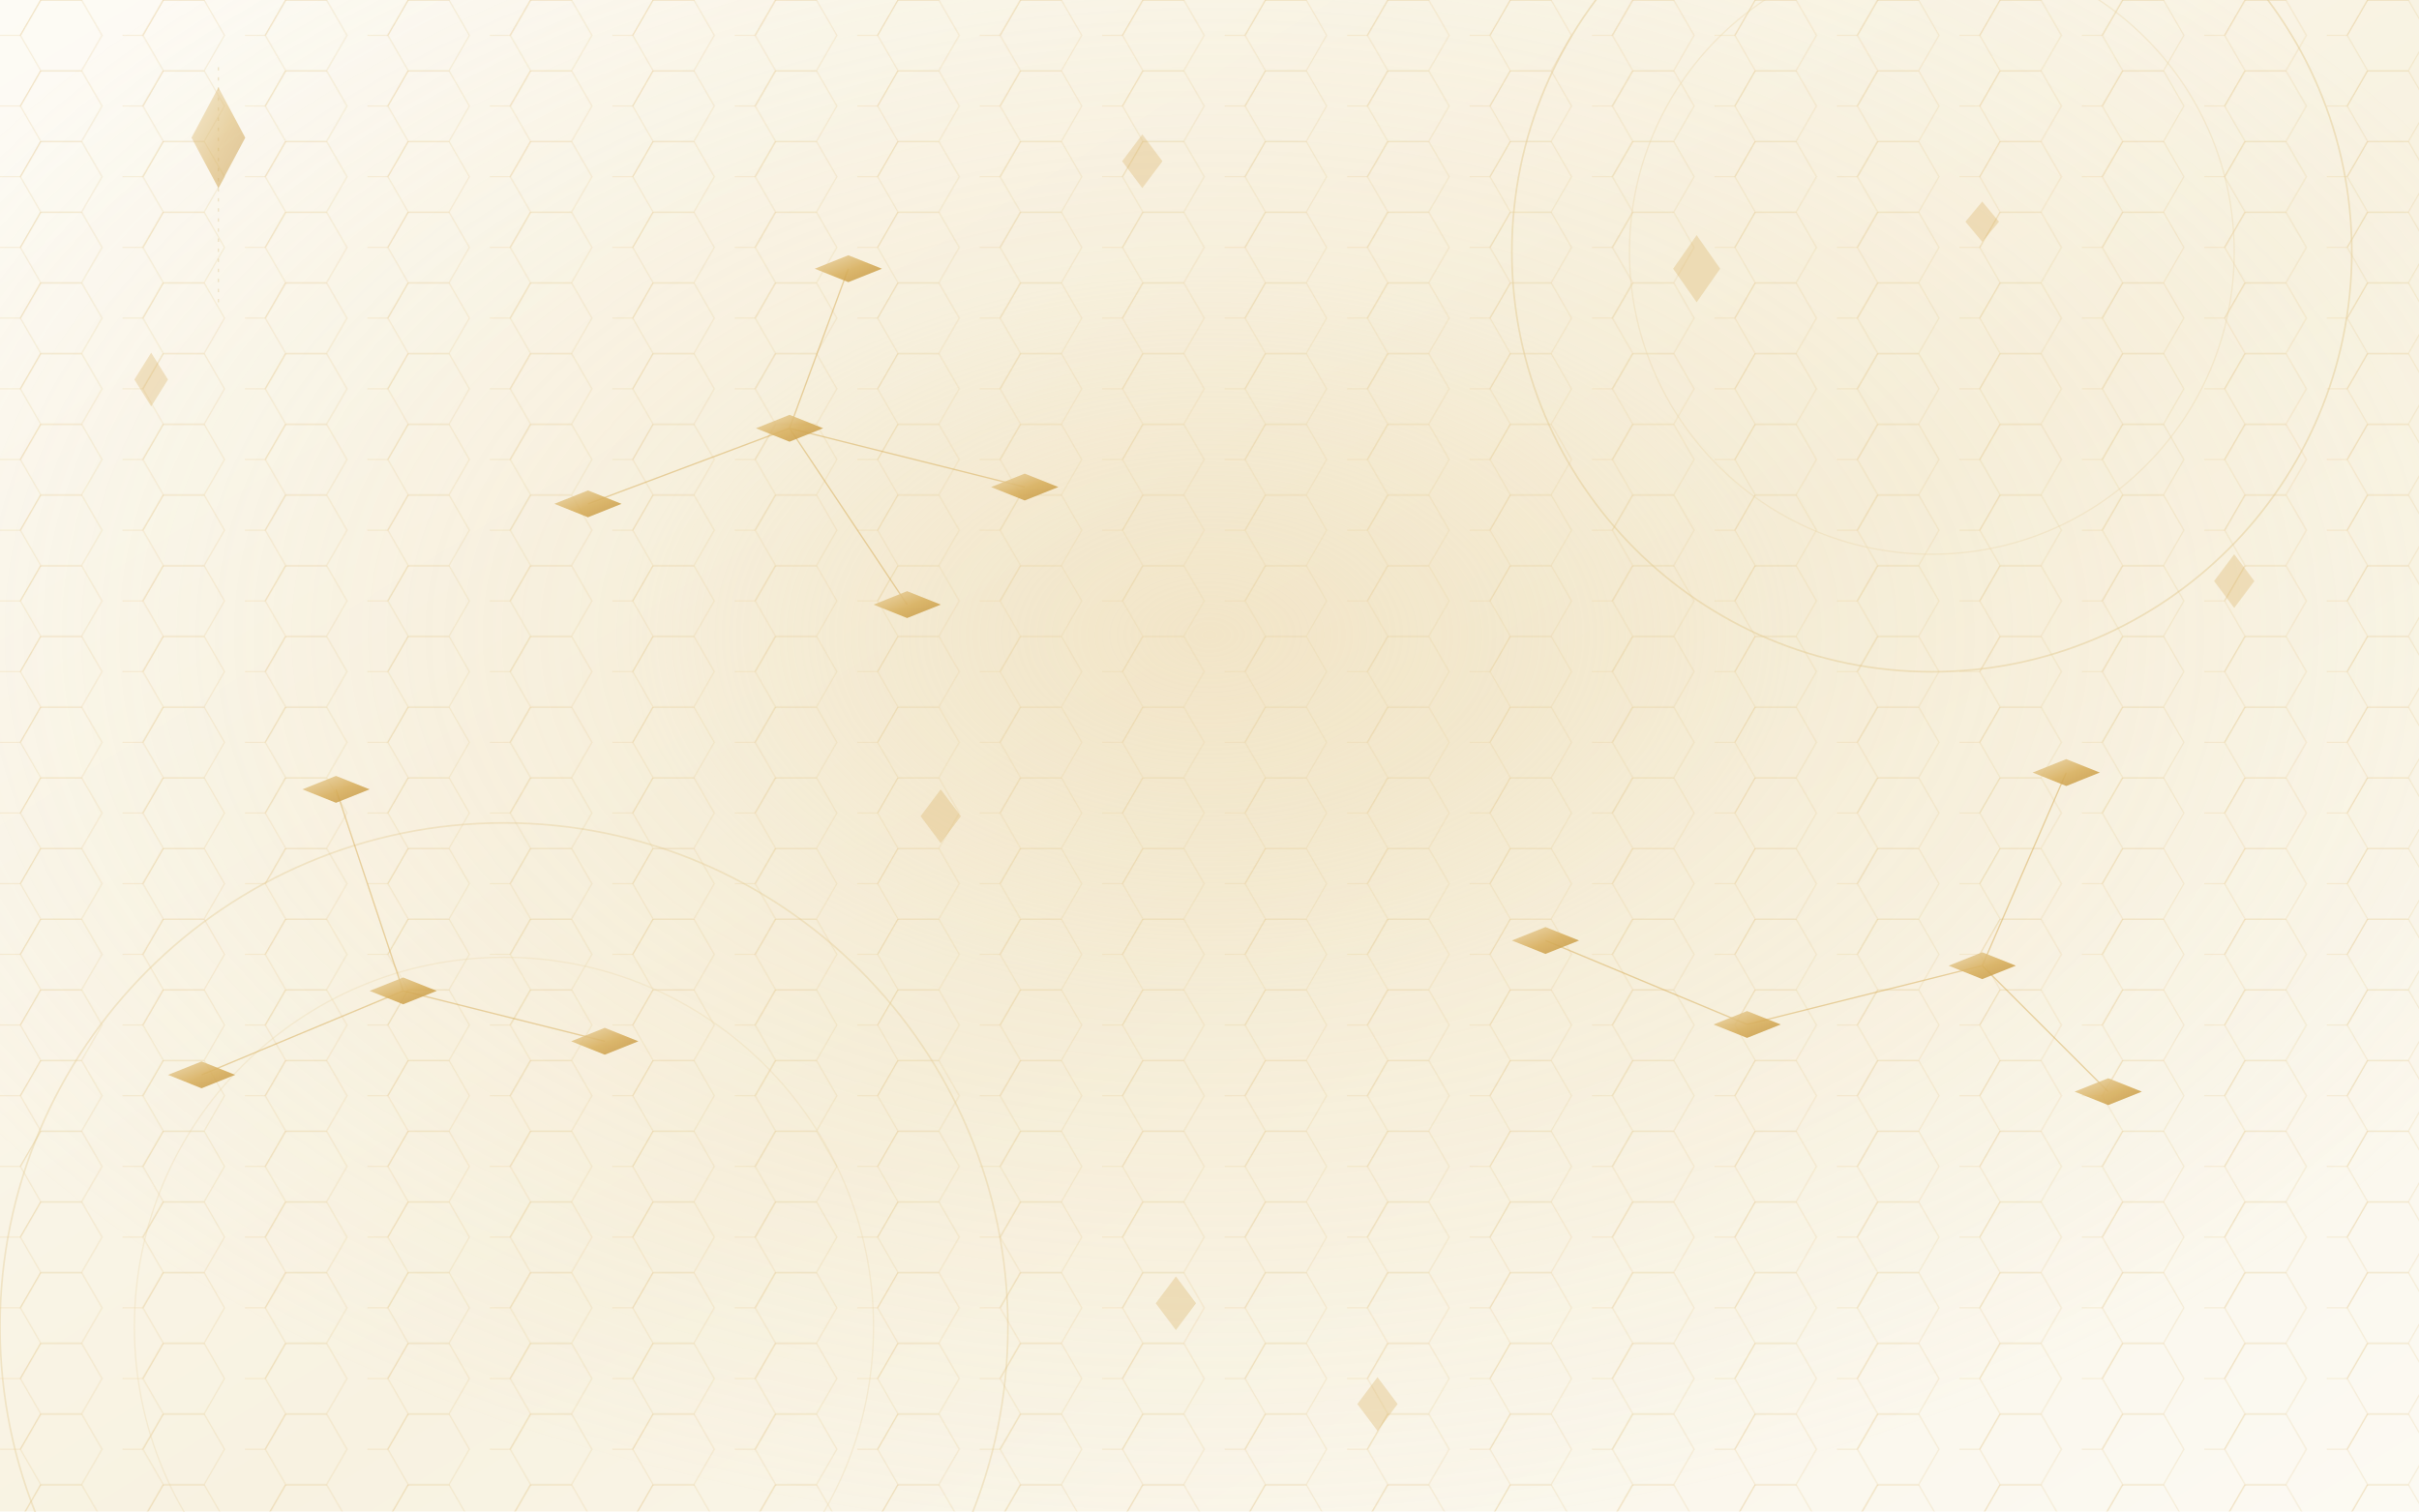
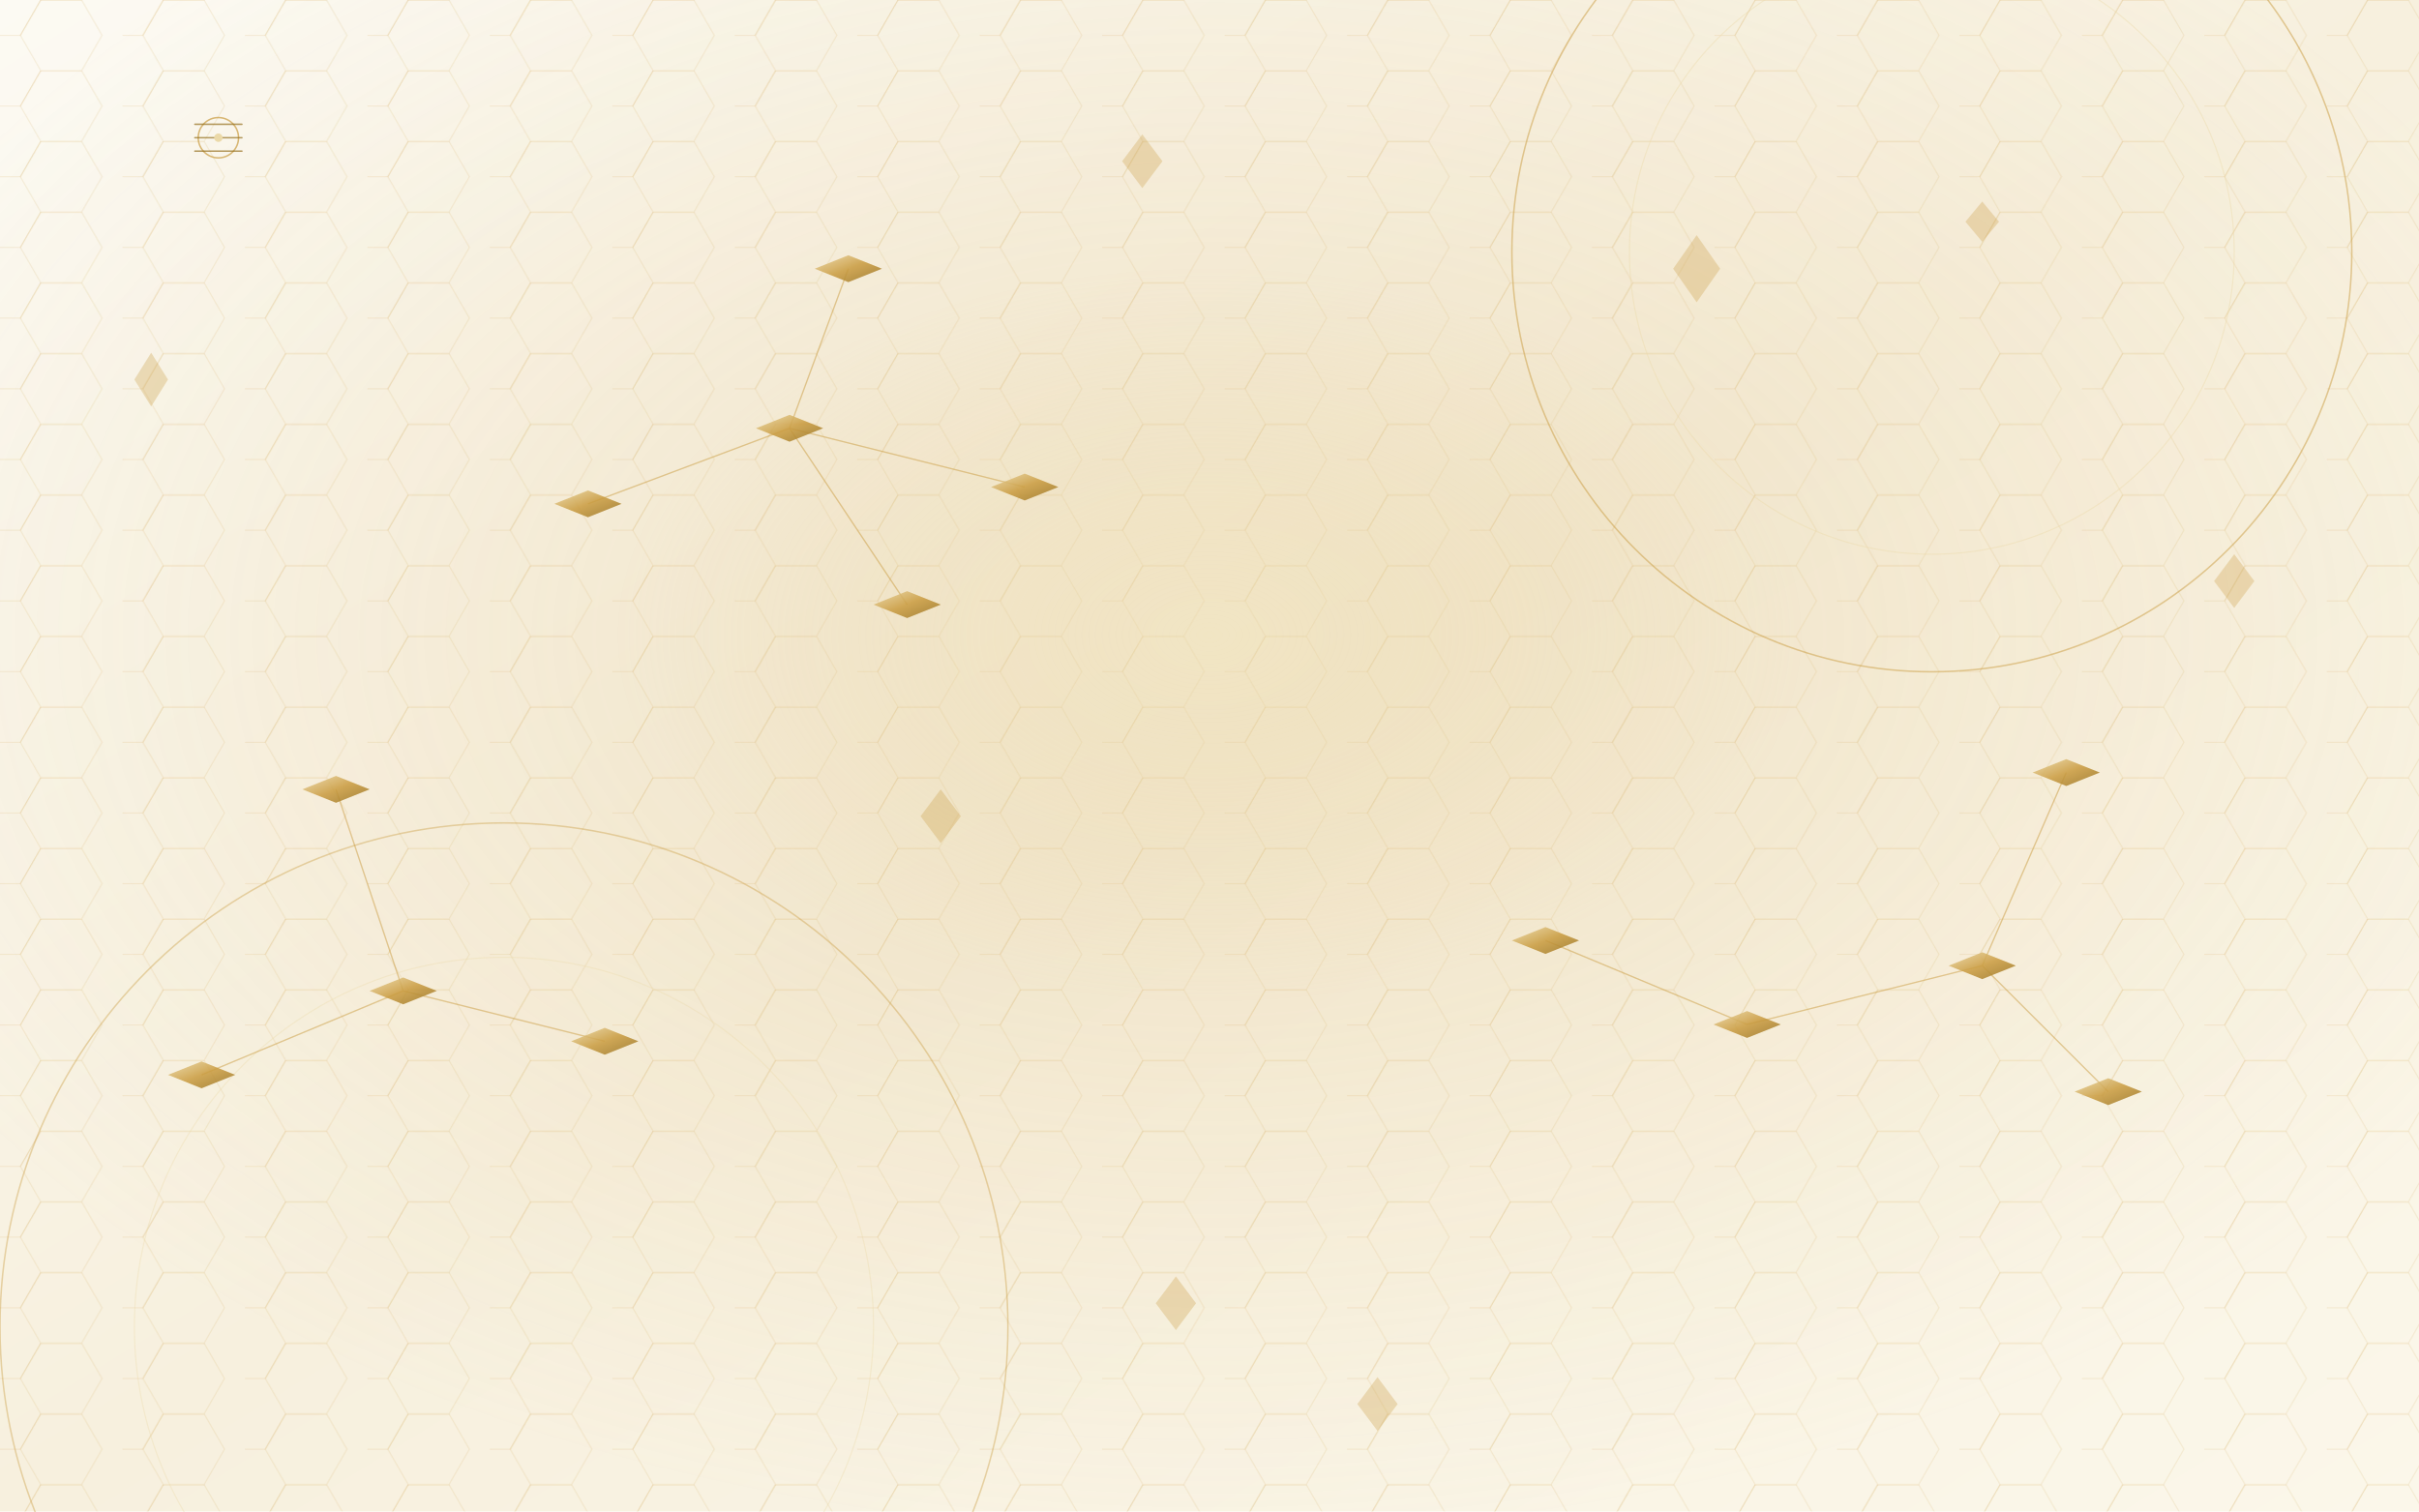
<svg xmlns="http://www.w3.org/2000/svg" width="1440" height="900" viewBox="0 0 1440 900">
  <defs>
    <linearGradient id="bg" x1="0%" y1="0%" x2="100%" y2="100%">
-       <stop offset="0%" stop-color="#FDFBF5" />
-       <stop offset="55%" stop-color="#F8F2E1" />
-       <stop offset="100%" stop-color="#FCFAF3" />
+       <stop offset="0%" stop-color="#FCFAF3" />
+       <stop offset="50%" stop-color="#F7F0DE" />
+       <stop offset="100%" stop-color="#FBF7EA" />
    </linearGradient>
    <radialGradient id="halo" cx="50%" cy="42%" r="60%">
-       <stop offset="0%" stop-color="#EBD7AC" stop-opacity="0.5" />
-       <stop offset="40%" stop-color="#E7D2A0" stop-opacity="0.18" />
-       <stop offset="100%" stop-color="#E7D2A0" stop-opacity="0" />
+       <stop offset="0%" stop-color="#EBD9A8" stop-opacity="0.5" />
+       <stop offset="40%" stop-color="#D9B878" stop-opacity="0.16" />
+       <stop offset="100%" stop-color="#D9B878" stop-opacity="0" />
    </radialGradient>
-     <linearGradient id="nucleus" x1="0%" y1="0%" x2="100%" y2="100%">
-       <stop offset="0%" stop-color="#EBD7AC" />
-       <stop offset="55%" stop-color="#D6AC58" />
-       <stop offset="100%" stop-color="#C2933F" />
+     <linearGradient id="gold" x1="0%" y1="0%" x2="100%" y2="100%">
+       <stop offset="0%" stop-color="#EBD9A8" />
+       <stop offset="0.5" stop-color="#C99B3F" />
+       <stop offset="1" stop-color="#96701F" />
    </linearGradient>
    <pattern id="lattice" width="54" height="31.18" patternUnits="userSpaceOnUse" patternTransform="scale(1.35)">
-       <path d="M 18 0 L 9 15.59 L -9 15.59 L -18 0 L -9 -15.59 L 9 -15.59 Z" fill="none" stroke="#D6AC58" stroke-width="0.55" opacity="0.16" />
-       <path transform="translate(27 15.59)" d="M 18 0 L 9 15.59 L -9 15.59 L -18 0 L -9 -15.59 L 9 -15.59 Z" fill="none" stroke="#D6AC58" stroke-width="0.55" opacity="0.16" />
-       <path transform="translate(27 -15.59)" d="M 18 0 L 9 15.59 L -9 15.59 L -18 0 L -9 -15.59 L 9 -15.59 Z" fill="none" stroke="#D6AC58" stroke-width="0.55" opacity="0.16" />
+       <path d="M 18 0 L 9 15.59 L -9 15.59 L -18 0 L -9 -15.59 L 9 -15.59 Z" fill="none" stroke="#C99B3F" stroke-width="0.5" opacity="0.14" />
+       <path transform="translate(27 15.59)" d="M 18 0 L 9 15.59 L -9 15.59 L -18 0 L -9 -15.59 L 9 -15.59 Z" fill="none" stroke="#C99B3F" stroke-width="0.5" opacity="0.14" />
+       <path transform="translate(27 -15.59)" d="M 18 0 L 9 15.59 L -9 15.59 L -18 0 L -9 -15.59 L 9 -15.59 Z" fill="none" stroke="#C99B3F" stroke-width="0.5" opacity="0.14" />
    </pattern>
  </defs>
  <rect width="1440" height="900" fill="url(#bg)" />
  <rect width="1440" height="900" fill="url(#lattice)" />
  <rect width="1440" height="900" fill="url(#halo)" />
-   <circle cx="1150" cy="150" r="250" fill="none" stroke="#E3CB94" stroke-width="1" opacity="0.5" />
-   <circle cx="1150" cy="150" r="180" fill="none" stroke="#EBD7AC" stroke-width="0.8" opacity="0.4" />
-   <circle cx="300" cy="790" r="300" fill="none" stroke="#E3CB94" stroke-width="1" opacity="0.4" />
-   <circle cx="300" cy="790" r="220" fill="none" stroke="#EBD7AC" stroke-width="0.8" opacity="0.35" />
-   <g stroke="#D6AC58" stroke-width="0.8" opacity="0.5">
+   <circle cx="1150" cy="150" r="250" fill="none" stroke="#C99B3F" stroke-width="0.9" opacity="0.5" />
+   <circle cx="1150" cy="150" r="180" fill="none" stroke="#EBD9A8" stroke-width="0.7" opacity="0.4" />
+   <circle cx="300" cy="790" r="300" fill="none" stroke="#C99B3F" stroke-width="0.9" opacity="0.4" />
+   <circle cx="300" cy="790" r="220" fill="none" stroke="#EBD9A8" stroke-width="0.7" opacity="0.35" />
+   <g stroke="#C99B3F" stroke-width="0.8" opacity="0.5">
    <line x1="920" y1="560" x2="1040" y2="610" />
    <line x1="1040" y1="610" x2="1180" y2="575" />
    <line x1="1180" y1="575" x2="1230" y2="460" />
    <line x1="1180" y1="575" x2="1255" y2="650" />
    <line x1="350" y1="300" x2="470" y2="255" />
    <line x1="470" y1="255" x2="610" y2="290" />
    <line x1="470" y1="255" x2="505" y2="160" />
    <line x1="470" y1="255" x2="540" y2="360" />
    <line x1="120" y1="640" x2="240" y2="590" />
    <line x1="240" y1="590" x2="360" y2="620" />
    <line x1="240" y1="590" x2="200" y2="470" />
  </g>
-   <g fill="url(#nucleus)" opacity="0.85">
+   <g fill="url(#gold)" opacity="0.85">
    <polygon points="920,552 940,560 920,568 900,560" />
    <polygon points="1040,602 1060,610 1040,618 1020,610" />
    <polygon points="1180,567 1200,575 1180,583 1160,575" />
    <polygon points="1230,452 1250,460 1230,468 1210,460" />
    <polygon points="1255,642 1275,650 1255,658 1235,650" />
    <polygon points="350,292 370,300 350,308 330,300" />
    <polygon points="470,247 490,255 470,263 450,255" />
    <polygon points="610,282 630,290 610,298 590,290" />
    <polygon points="505,152 525,160 505,168 485,160" />
    <polygon points="540,352 560,360 540,368 520,360" />
    <polygon points="120,632 140,640 120,648 100,640" />
    <polygon points="240,582 260,590 240,598 220,590" />
    <polygon points="360,612 380,620 360,628 340,620" />
    <polygon points="200,462 220,470 200,478 180,470" />
  </g>
-   <g fill="#D6AC58" opacity="0.3">
+   <g fill="#C99B3F" opacity="0.3">
    <polygon points="1010,140 1024,160 1010,180 996,160" />
    <polygon points="680,80 692,96 680,112 668,96" />
    <polygon points="90,210 100,226 90,242 80,226" />
    <polygon points="1330,330 1342,346 1330,362 1318,346" />
    <polygon points="700,760 712,776 700,792 688,776" />
    <polygon points="560,470 572,486 560,502 548,486" />
    <polygon points="820,820 832,836 820,852 808,836" />
    <polygon points="1180,120 1190,132 1180,144 1170,132" />
  </g>
-   <line x1="130" y1="40" x2="130" y2="180" stroke="#DCC58F" stroke-width="0.8" stroke-dasharray="2 4" opacity="0.4" />
-   <polygon points="130,52 146,82 130,112 114,82" fill="url(#nucleus)" opacity="0.5" />
+   <circle cx="130" cy="82" r="12" fill="none" stroke="#C99B3F" stroke-width="0.9" opacity="0.7" />
+   <g stroke="#96701F" stroke-width="0.9" opacity="0.7" stroke-linecap="round">
+     <line x1="116" y1="74" x2="144" y2="74" />
+     <line x1="116" y1="82" x2="144" y2="82" />
+     <line x1="116" y1="90" x2="144" y2="90" />
+   </g>
+   <circle cx="130" cy="82" r="2.5" fill="#EBD9A8" />
</svg>
